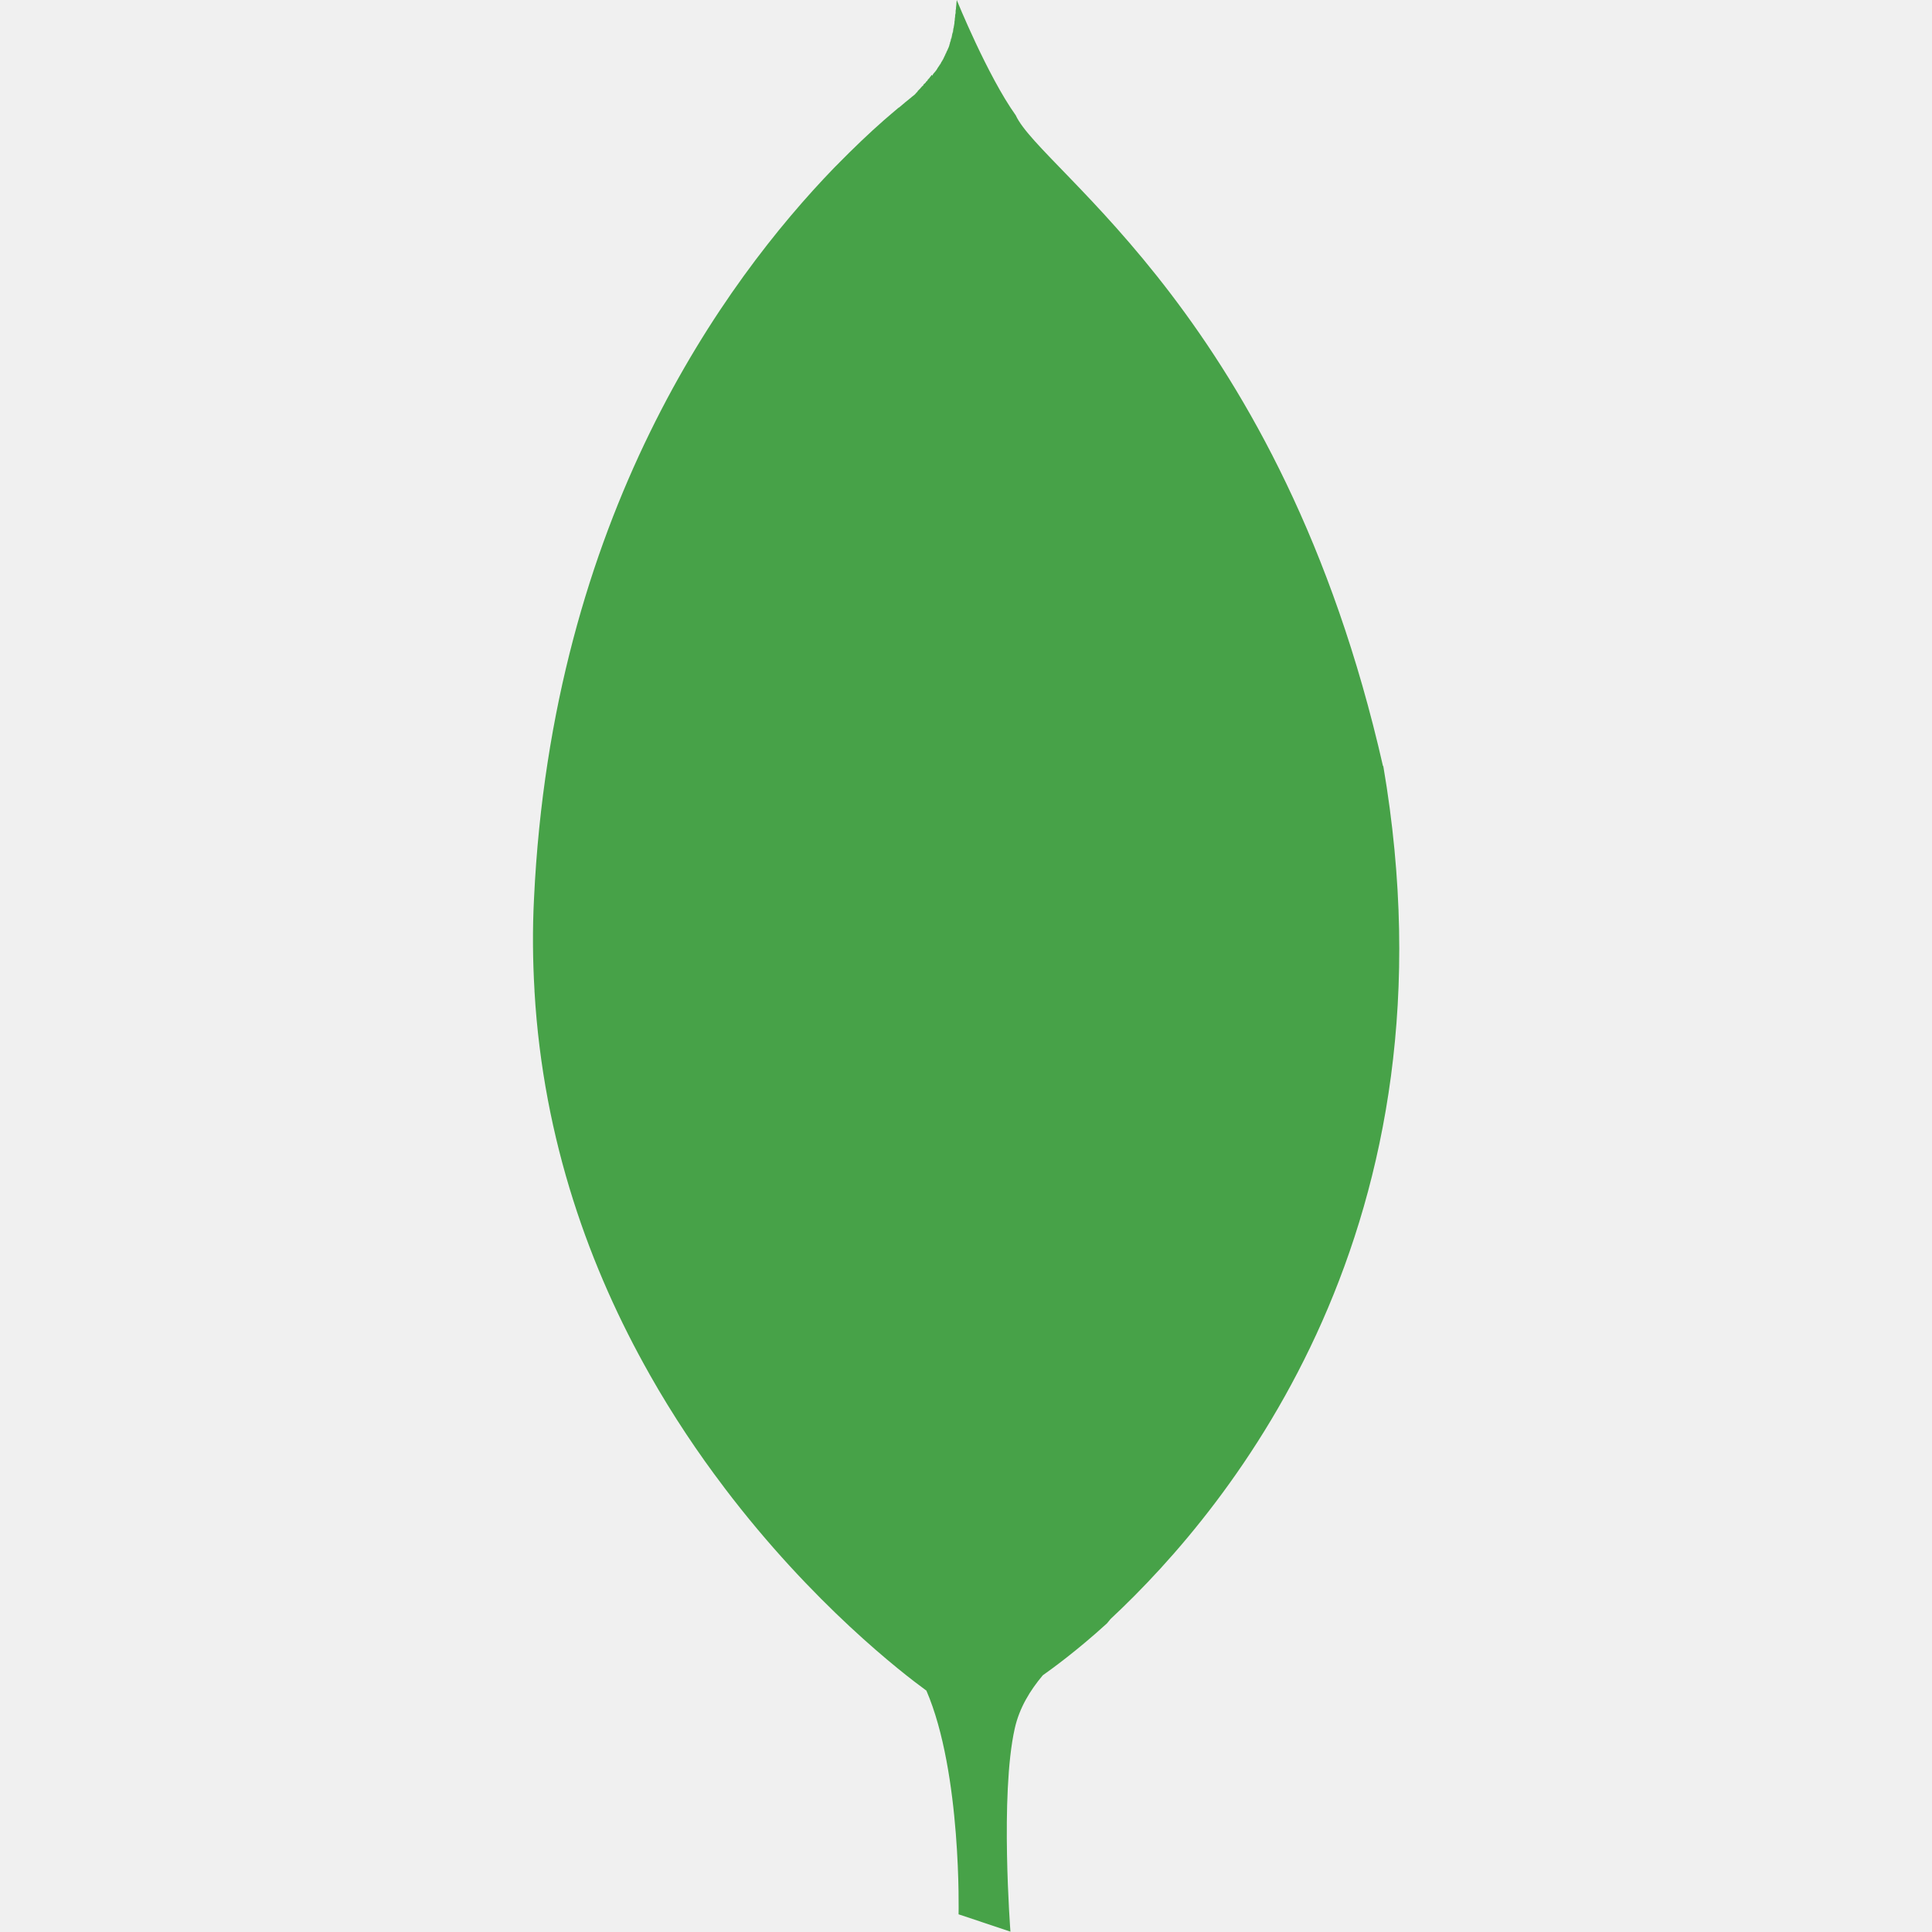
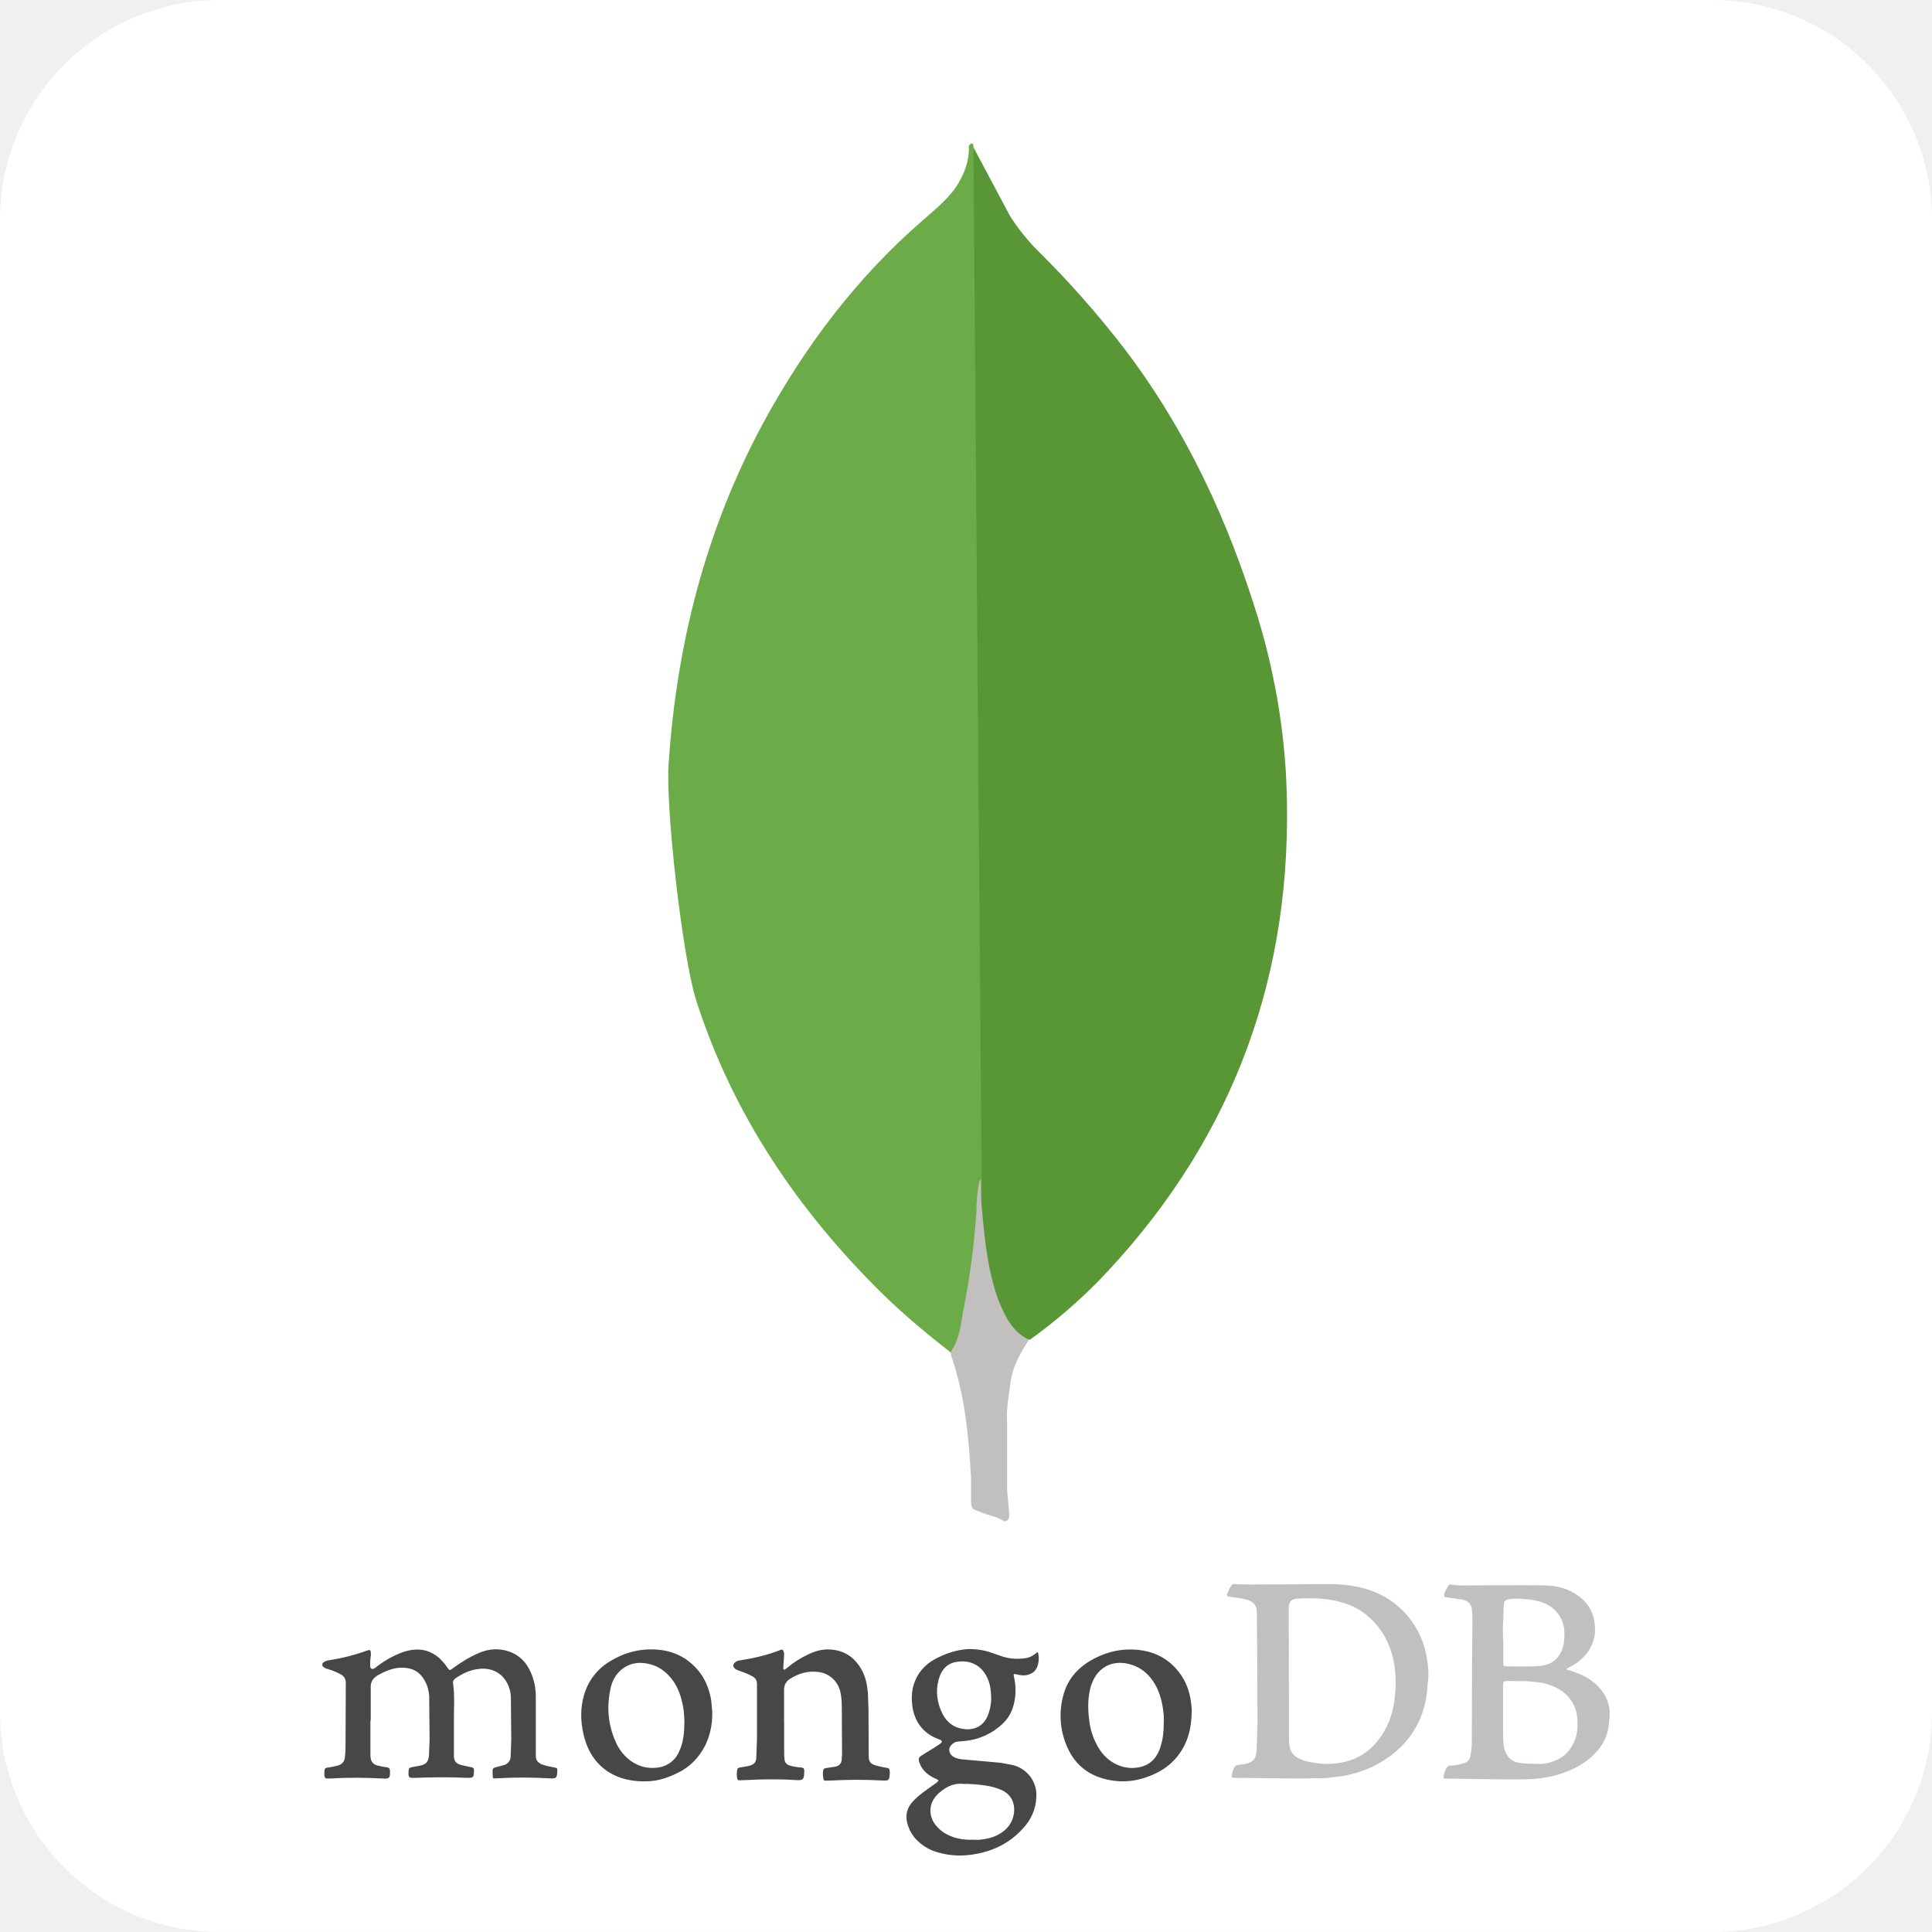
- <svg xmlns="http://www.w3.org/2000/svg" version="1.1" width="32" height="32" viewBox="0 0 32 32">
-   <path fill="#47a248" d="M22.907 12.691c-1.684-7.413-5.656-9.849-6.083-10.781-0.469-0.657-0.977-1.909-0.977-1.909-0.003 0.025-0.005 0.041-0.007 0.065v0.017h-0.001c-0.003 0.020-0.004 0.033-0.005 0.052v0.020h-0.003c0 0.013-0.003 0.024-0.003 0.035v0.035h-0.004c-0.001 0.011-0.001 0.024-0.004 0.033v0.028h-0.003c0 0.009 0 0.020-0.003 0.028v0.027h-0.003c0 0.013-0.001 0.029-0.003 0.043v0.003c-0.004 0.023-0.008 0.045-0.012 0.067v0.011h-0.003c-0.001 0.005-0.004 0.011-0.004 0.016v0.023h-0.004v0.029h-0.007v0.024h-0.007v0.028h-0.005v0.025h-0.005v0.023h-0.008v0.019h-0.005v0.024h-0.005v0.019h-0.007v0.017h-0.004v0.020h-0.005c-0.001 0.001-0.001 0.004-0.001 0.005v0.013h-0.004c-0.001 0.003-0.001 0.005-0.001 0.008v0.008h-0.003c-0.001 0.004-0.003 0.011-0.003 0.013-0.004 0.009-0.009 0.019-0.013 0.028v0.003c-0.003 0.003-0.005 0.007-0.007 0.009v0.011h-0.005v0.011h-0.007v0.011h-0.004v0.013h-0.008v0.019h-0.005v0.005h-0.005v0.011h-0.005v0.015h-0.005v0.011h-0.008v0.015h-0.005v0.011h-0.007v0.011h-0.004v0.013h-0.007v0.011h-0.005v0.008h-0.005v0.011h-0.008v0.012h-0.005v0.008h-0.007v0.011h-0.005v0.015h-0.007v0.005h-0.004v0.011h-0.008v0.005h-0.005v0.013h-0.005v0.005h-0.005v0.011h-0.007v0.008h-0.004l-0.003 0.005v0.005h-0.003c-0.001 0.003-0.003 0.003-0.003 0.005v0.001h-0.001c-0.001 0.004-0.003 0.007-0.005 0.009v0.004h-0.001c-0.007 0.008-0.011 0.016-0.016 0.024v0.001c-0.003 0.003-0.009 0.008-0.012 0.013v0.003h-0.001c-0.001 0.001-0.004 0.003-0.004 0.004v0.004h-0.003l-0.004 0.004v0.001h-0.001c0 0.001-0.003 0.003-0.004 0.005v0.005h-0.004l-0.003 0.003v0.003h-0.003c0 0.003-0.003 0.003-0.003 0.004v0.004h-0.005c0 0.001-0.001 0.003-0.003 0.004v0.008h-0.004v0.005h-0.005v0.008h-0.005v0.011h-0.007v-0.011h-0.007v0.005h-0.005v0.008h-0.007v0.011h-0.007v0.005h-0.005v0.008h-0.005v0.005h-0.005v0.011h-0.008v0.005h-0.005v0.008h-0.007v0.005h-0.005v0.007h-0.007v0.013h-0.003v0.005h-0.008v0.007h-0.005v0.003h-0.005v0.005h-0.007v0.013h-0.005v0.005h-0.007v0.005h-0.005v0.008h-0.007v0.005h-0.007v0.005h-0.005v0.005h-0.005v0.013h-0.005v0.007h-0.008v0.005h-0.005v0.005h-0.007v0.008h-0.005v0.005h-0.007v0.009h-0.005v0.005h-0.008v0.008h-0.003v0.005h-0.005v0.005h-0.007v0.005h-0.005v0.008h-0.007v0.005h-0.004c-0.001 0.001-0.001 0.003-0.001 0.003v0.003h-0.003l-0.005 0.005c0 0-0.003 0.003-0.005 0.004v0.008h-0.005v0.007h-0.005v0.005h-0.005v0.005h-0.004l-0.004 0.004v0.004h-0.003l-0.003 0.003v0.004h-0.003c-0.007 0.008-0.009 0.013-0.019 0.021-0.003 0.003-0.011 0.009-0.016 0.013-0.016 0.011-0.036 0.028-0.052 0.043-0.011 0.007-0.021 0.016-0.029 0.023v0.001h-0.001c-0.021 0.017-0.041 0.033-0.065 0.052v0.001c-0.032 0.027-0.063 0.052-0.099 0.083v-0.001h-0.003c-0.076 0.063-0.156 0.133-0.248 0.212v0.001h-0.001c-0.225 0.197-0.493 0.451-0.793 0.757l-0.025 0.025c-1.813 1.876-4.671 5.785-4.972 12.103-0.027 0.523-0.021 1.031 0.008 1.525v0.012c0.145 2.489 0.927 4.615 1.904 6.341v0.001c0.389 0.688 0.809 1.313 1.235 1.873v0.001c1.469 1.94 2.969 3.089 3.352 3.368 0.588 1.364 0.533 3.705 0.533 3.705l0.859 0.287c0 0-0.175-2.268 0.071-3.363 0.076-0.343 0.256-0.635 0.465-0.883 0.141-0.1 0.56-0.401 1.063-0.86 0.024-0.025 0.037-0.048 0.059-0.072 2.028-1.891 5.816-6.547 4.517-14.132z" />
+ <svg xmlns="http://www.w3.org/2000/svg" viewBox="0 0 2500.1 2500" width="2500" height="2500">
+   <path d="M2215.6 2500H284.4C127.3 2500 0 2372.7 0 2215.6V284.4C0 127.3 127.3 0 284.4 0h1931.3c157 0 284.4 127.3 284.4 284.4v1931.3c-.1 157-127.4 284.3-284.5 284.3z" fill="#fff" />
+   <path d="M1259.6 190.4l47.6 89.4c10.7 16.5 22.3 31.1 35.9 44.7 40 39.5 77.3 81.7 111.6 126.3 80.6 105.8 135 223.4 173.8 350.6 23.3 77.6 35.9 157.4 36.9 237.9 3.9 240.9-78.7 447.7-245.1 619.6-27 27.2-56.3 52.3-87.5 74.7-16.5 0-24.3-12.6-31.1-24.3-12.4-21.6-20.6-45.3-24.3-69.9-5.9-29.2-9.7-58.3-7.8-88.3v-13.6c-1.3-3.1-15.8-1340.2-10-1347.1z" fill="#599636" />
+   <path d="M1259.6 187.5c-1.9-3.9-3.9-1-5.9 1 1 19.5-5.9 36.9-16.5 53.5-11.7 16.5-27.2 29.2-42.8 42.8-86.3 74.7-154.3 165.1-208.7 266.1C913.2 686.8 875.9 832.5 865.4 986c-4.8 55.3 17.5 250.5 35 306.8 47.6 149.6 133 274.9 243.8 383.6 27.2 26.2 56.3 50.5 86.3 73.9 8.8 0 9.7-7.8 11.7-13.6 3.9-12.4 6.8-25 8.8-37.8l19.5-145.6z" fill="#6cac48" />
+   <path d="M1307.2 1792.6c1.9-22.3 12.6-40.7 24.3-59.2-11.7-4.8-20.4-14.5-27.2-25.2-5.9-10.2-10.7-20.9-14.5-32.1-13.6-40.7-16.5-83.6-20.4-125.2v-25.2c-4.8 3.9-5.9 36.9-5.9 41.8-2.8 44.1-8.7 87.8-17.5 131.1-2.9 17.5-4.8 35-15.6 50.5 0 1.9 0 3.9 1 6.8 17.5 51.5 22.3 103.9 25.2 157.4v19.5c0 23.3-1 18.4 18.4 26.2 7.8 2.9 16.5 3.9 24.3 9.7 5.9 0 6.8-4.8 6.8-8.8l-2.9-32.1v-89.4c-.9-15.6 2-31.1 4-45.8z" fill="#c2bfbf" />
+   <path d="M479.33 2226.45v43.194c0 1.736 0 3.472.307 5.106.51 5.106 3.676 8.271 8.27 9.7 4.29 1.124 8.68 1.94 13.071 2.553 2.553.307 3.37 1.43 3.676 4.187.306 9.7-.51 10.824-9.905 10.211-21.852-1.123-43.806-1.43-65.658 0h-2.042c-6.842.307-7.352-.306-7.352-7.148 0-1.123.306-2.552.306-3.676 0-2.042 1.43-3.165 3.37-3.165 4.595-.51 8.781-1.736 13.07-2.553 5.922-1.43 9.394-5.105 9.905-11.13.817-6.535.817-13.377.817-19.912l.306-76.176c.204-4.493-2.246-8.68-6.229-10.824-5.105-2.859-10.62-5.105-16.236-6.841-1.736-.51-3.37-.817-4.799-1.736-4.187-2.042-4.289-5.719-.306-7.965 1.43-.817 3.165-1.43 4.799-1.736a260.072 260.072 0 0 0 50.546-12.764c3.37-1.123 4.288-.817 4.595 2.553.306 2.042 0 4.595-.307 6.535-.51 3.676-.51 7.352-.51 10.824 0 1.43.306 2.86 1.736 3.676s2.859 0 4.186-.817c5.923-4.595 11.948-8.782 18.483-12.458 9.394-5.105 19.299-9.7 30.123-11.13 13.07-1.736 24.405 1.736 34.412 10.211 4.084 3.676 7.76 7.863 10.824 12.458 2.859 4.187 3.165 4.289 6.841 1.43 10.824-7.965 22.159-15.01 34.412-20.219 12.764-5.412 25.834-6.228 38.905-1.736 13.377 4.8 22.465 14.194 27.877 26.958 4.595 10.211 6.535 20.831 6.535 31.86v76.175c0 5.106 2.042 8.271 7.148 10.824 5.412 2.042 11.334 3.165 17.052 4.289 3.676.817 3.676.817 3.676 4.595-.51 9.394-1.43 9.905-10.517 9.394a588.168 588.168 0 0 0-68.415 0c-4.595.306-4.595.306-4.8-4.289v-1.43c-.306-7.658-.306-7.658 7.148-9.394l7.352-2.042c5.106-1.225 8.782-5.82 8.782-11.13l.817-21.342-.51-55.65c-.205-5.004-1.226-9.906-3.166-14.5-7.148-17.36-22.771-23.589-37.782-21.853-11.334 1.123-21.341 5.719-30.736 12.254-2.042 1.43-3.37 3.165-3.165 5.922 2.553 18.176.817 36.352 1.123 54.528v39.518c0 7.148 2.86 10.517 9.7 12.253l13.071 2.86c2.042.306 3.166 1.123 3.166 3.37v2.041c-.307 7.965-.817 8.271-8.782 8.271-22.771-1.123-45.44-.816-67.905 0-7.658.307-8.27-.51-7.965-8.27.307-4.596.817-4.8 5.106-5.719l9.394-1.736c8.272-1.736 11.335-4.8 11.948-13.683l.816-19.095-.51-57.08c-.51-7.149-2.042-13.888-5.923-20.423-5.718-10.518-14.602-15.93-26.753-16.44-12.254-.817-22.975 3.676-33.289 9.394-7.148 4.187-10.21 9.088-9.7 17.36v41.457zm535.375 1.737v40.028c0 2.859.205 5.718.511 8.475.204 3.88 3.063 7.148 6.842 7.965 4.901 1.43 9.904 2.246 15.01 2.553 2.86.306 3.37 1.43 3.676 3.676v2.042c-.306 9.905-1.43 11.13-11.13 10.518-21.648-1.43-43.194-1.124-64.74 0l-8.27.306c-1.736 0-2.043-.817-2.553-2.042a29.428 29.428 0 0 1 0-11.947c.306-1.736 1.43-2.043 3.165-2.553 4.187-.51 7.659-1.43 11.641-2.043 7.148-1.735 9.7-4.595 9.905-11.947l.817-23.894v-69.947c0-5.106-2.042-8.271-6.535-10.518-5.106-2.859-10.518-4.799-16.236-6.841-1.736-.51-3.37-1.123-4.8-2.042-3.676-2.553-4.186-6.23-.51-9.088 1.634-1.328 3.574-2.145 5.718-2.247 18.176-2.859 35.842-6.841 52.894-13.683 2.043-.817 2.86-.306 3.676 1.43s1.124 3.676.817 5.718l-.817 13.377c0 1.736-.816 4.186.511 4.799 1.736 1.123 2.86-1.43 4.289-2.042a123.8 123.8 0 0 1 27.57-17.564c8.782-4.186 17.87-6.841 28.081-6.228 19.095 1.123 32.676 10.823 41.458 27.57 4.595 8.782 6.535 18.482 7.352 28.387l.817 20.831.306 62.8c.306 4.799 2.042 7.964 6.842 9.7a98.384 98.384 0 0 0 15.316 3.676c4.595.51 4.8 1.43 5.106 5.718v1.43c-.51 9.7-1.123 9.905-10.824 9.394a600.917 600.917 0 0 0-63.616 0c-2.86.306-5.718 0-8.271.306-1.736 0-2.86-.306-3.166-2.042-.51-3.676-1.123-7.352-.306-11.334.306-1.736 1.123-2.553 3.166-2.86l13.07-2.042c4.595-1.123 7.148-4.186 7.658-8.27l.511-7.965-.306-59.43c0-6.841-.307-13.683-1.736-20.422-3.37-14.602-14.5-24.916-29.51-26.448-13.071-1.43-24.916 2.043-35.842 9.088-5.412 3.37-7.659 8.272-7.659 14.194v42.887c0-.817 0-.817.307-.817z" fill="#47474a" />
+   <path d="M1846.82 2147.824c-3.166-20.729-10.824-39.21-24.201-55.447-11.641-14.295-26.652-25.426-43.806-32.37-17.87-7.351-36.965-9.7-56.264-10.21-7.965-.307-116.51 1.429-124.475 0-2.043-.307-3.37.306-4.595 2.042-1.43 2.042-2.86 4.288-3.676 6.535-3.37 7.658-3.37 7.148 4.799 8.27 6.841 1.124 13.377 1.737 19.912 3.677 5.922 2.042 10.211 5.412 11.64 11.947.511 3.166 1.124 103.134 1.124 149.697l-1.123 33.289c-.307 2.552-.511 5.105-1.43 7.352-1.123 3.37-3.166 6.229-6.535 7.658-3.778 1.736-7.76 2.86-11.947 3.166-7.659.816-8.782 1.123-11.335 9.7l-.817 3.166c-.51 3.676-.306 4.288 3.37 4.288l84.957.817 33.29-.51 22.974-2.86c26.141-4.799 49.423-15.623 69.335-32.982 11.334-10.007 20.626-22.158 27.264-35.841 7.964-15.93 11.334-33.289 12.253-50.852 1.532-10.11 1.021-20.32-.715-30.532zm-41.152 40.335c-1.123 18.176-4.8 35.841-14.193 51.669-11.948 20.728-29 35.228-52.588 40.334-10.212 2.042-20.423 3.165-31.145 1.736-7.658-.817-15.01-1.736-22.158-4.289-12.764-4.595-17.36-12.458-17.563-24.915l-.307-171.345c0-10.211 4.595-12.458 11.947-12.764 11.13-.817 22.465-.51 33.493.51 11.845 1.124 23.384 3.983 34.412 8.272 8.17 3.37 15.725 8.067 22.465 13.887 15.317 13.07 25.528 29.51 31.144 48.81 4.595 15.623 5.412 31.552 4.595 47.482zm277.337 27.876c0-1.736 0-3.165-.306-4.799-2.553-15.623-10.824-27.57-23.588-36.658-8.271-5.923-17.563-9.905-27.264-12.764-1.736-.51-3.165-1.124-4.8-1.43.307-1.43 1.124-1.736 2.043-2.042 5.718-2.86 11.13-5.923 15.93-10.211 8.781-7.352 14.602-16.44 17.563-27.57 1.736-5.923 1.736-11.948 1.123-18.177-.919-14.806-8.577-28.387-20.729-36.964-13.07-9.701-28.387-13.683-44.316-13.888-30.736-.51-61.676 0-92.31 0-8.782 0-17.563.51-26.753-.817-1.736-.306-4.187-.816-5.412 1.124-2.043 3.676-4.596 7.352-5.412 11.64-.307 2.043.306 3.166 2.552 3.37l19.606 2.86c7.658 1.123 13.07 5.411 13.683 12.253.51 4.697.817 9.496.817 14.193l-.51 53.099-.307 105.074c0 6.228-.817 12.253-2.042 18.482-.613 4.084-3.472 7.352-7.352 8.475-5.719 1.736-11.13 3.37-17.053 3.37-3.268-.306-6.331 1.736-7.352 4.8-1.123 2.552-2.042 5.411-2.553 7.964-.51 3.37.306 4.595 3.676 4.187 2.553-.307 96.292 2.042 113.958.306 10.517-1.123 20.83-2.553 31.246-5.718 17.87-5.719 34.412-13.888 47.482-27.877 10.824-11.335 17.053-25.018 17.564-40.947.816-3.676.816-7.352.816-11.335zm-137.851-116.51l.817-22.77c0-4.29 1.735-6.23 5.922-7.149 6.842-1.43 13.683-.817 20.423-.51 6.841.51 13.376 1.43 20.218 3.37 12.458 3.675 22.158 10.823 27.877 22.77 2.552 5.412 3.982 11.335 3.982 17.36.306 7.964-.306 15.623-3.37 23.281-4.8 10.518-12.458 17.36-23.588 19.3-11.13 2.042-42.58 1.123-47.482 1.123-4.289 0-4.595-.51-4.595-4.8v-26.753c-.715-8.271-.715-16.644-.306-25.018zm92.31 152.862c-4.8 12.764-13.684 21.648-26.141 26.448-6.842 2.552-13.684 4.186-20.831 3.676-8.782-.307-17.564 0-26.448-1.736-11.947-2.553-17.359-13.888-18.176-22.159-1.43-14.5-.51-29.306-.816-40.028v-37.475c0-4.595.51-5.923 5.412-5.923l26.753.307 18.176 2.042c12.764 2.86 24.405 7.658 33.493 17.563 7.352 7.965 11.334 17.564 12.253 28.081.817 9.905.307 19.606-3.37 29z" fill="#c2bfbf" />
+   <path d="M1315.529 2166.817l7.352 1.123c7.964.307 17.359-2.552 20.218-13.683a29.258 29.258 0 0 0 0-16.235c-1.736 0-2.553 1.43-3.37 2.042-4.288 3.37-9.088 5.412-14.193 5.922-10.212 1.124-20.423.51-30.43-3.165l-13.887-4.8c-9.7-3.165-19.912-4.492-30.123-3.982-14.5 1.123-28.081 5.923-40.947 12.764-13.683 7.352-23.282 18.483-27.877 33.493-2.553 8.782-2.86 17.87-1.736 26.958 2.86 20.729 13.683 35.228 32.982 42.887 1.124.306 2.043.817 3.166 1.123 2.553 1.43 2.859 2.86.51 4.8l-7.147 4.799-17.053 10.517c-4.289 2.553-4.8 4.595-3.37 9.088 1.736 5.31 4.8 10.007 9.088 13.683 3.88 3.37 8.271 6.025 13.07 7.965 3.166 1.43 3.166 2.042.307 4.595l-16.236 11.641c-5.412 4.187-10.824 8.271-15.317 13.683a27.922 27.922 0 0 0-6.842 25.528c2.145 9.905 7.25 18.789 14.807 25.528a59.6 59.6 0 0 0 26.14 14.194c15.93 4.595 32.37 4.8 48.606 1.736 23.282-4.289 43.704-14.602 59.634-32.063 11.13-11.641 17.563-25.324 18.176-41.56 1.327-19.504-11.743-36.965-30.736-41.458l-15.317-2.859-46.87-4.187c-5.105-.306-10.21-1.123-14.5-3.676-5.411-3.37-6.841-9.905-3.37-14.193 2.554-3.166 5.72-5.106 9.701-5.412l9.088-.817a82.347 82.347 0 0 0 47.993-21.852 50.514 50.514 0 0 0 14.5-24.2c3.37-12.254 3.37-24.916.51-37.374-.816-3.165-.51-3.37 3.37-2.86zm-69.641 141.528c1.736.306 3.37 0 5.106 0 11.947.51 24.2 1.43 35.841 4.595 3.778 1.123 7.556 2.553 11.13 4.289 11.335 6.229 15.623 17.053 14.194 28.693-1.736 12.764-8.782 21.852-19.912 27.877-7.352 4.187-15.623 5.923-24.2 6.842-3.166.306-5.923 0-9.089 0-9.905.306-19.605-.817-29-4.8-6.535-2.553-11.947-6.229-16.746-11.334-9.905-9.905-14.602-28.081.306-42.887 9.088-8.476 19.3-14.398 32.37-13.275zm32.472-88.634c-5.923 15.011-19.095 19.606-32.064 17.564-11.947-1.736-20.728-8.271-26.447-19.095-7.352-14.5-9.394-29.51-5.105-45.134 3.165-11.64 10.21-20.422 22.77-22.465 15.93-2.859 31.145 2.86 39.212 18.789 4.187 7.658 5.922 17.053 5.922 30.43-.306 5.411-1.43 12.764-4.288 19.911zm-358.006-19.4c-2.553-15.318-8.271-29.307-18.79-40.948-15.622-17.36-35.534-24.915-57.999-25.018-19.605-.306-38.088 5.412-54.528 15.624-16.236 9.7-28.08 25.221-33.289 43.5-4.799 16.44-4.595 33.288-.816 50.035 9.904 44.93 44.623 64.228 86.08 61.37 12.254-.818 23.895-4.8 34.923-10.212 16.44-7.658 28.387-19.912 36.658-36.046 6.535-13.376 9.394-27.57 9.088-43.806zm-40.335 63.105c-4.186 13.07-15.623 22.464-29.306 23.894-12.458 1.736-24.2-1.43-34.616-8.782-7.556-5.616-13.683-12.866-17.87-21.341-11.64-23.895-13.683-48.81-7.658-74.44 1.94-7.965 6.024-15.113 11.947-20.73 10.517-9.7 22.771-11.946 36.352-9.087 13.07 2.86 22.975 9.905 31.144 20.729s11.947 23.281 14.194 36.352c1.123 6.535 1.123 13.376 1.43 17.563 0 13.683-1.124 24.916-5.413 35.842zm661.178-60.757c-2.042-16.44-8.271-31.553-19.912-44.01-15.317-16.747-35.229-23.895-57.387-24.201-19.095-.307-36.658 5.105-52.894 14.5-18.176 10.823-30.736 26.14-35.535 46.87-5.719 22.668-3.37 46.562 6.841 67.598 9.394 19.911 25.324 32.676 46.36 38.394 23.28 6.229 45.44 3.37 67.087-7.148 18.789-9.088 32.063-23.282 39.824-42.58 4.595-11.335 6.229-23.589 6.535-37.783.204-2.552-.408-7.147-.919-11.64zm-39.211 57.08c-4.595 15.317-14.194 25.324-30.43 27.57-11.947 1.737-23.281-1.122-33.493-7.964-8.781-5.922-15.01-13.887-19.605-23.282-5.106-9.904-7.965-20.422-9.088-31.246-1.736-13.377-1.736-26.447 1.43-39.824.612-2.655 1.43-5.208 2.552-7.658 7.965-19.912 25.528-29 46.36-24.405 13.887 3.165 24.404 10.824 32.369 22.465 7.658 11.334 11.334 23.894 13.07 37.373.817 5.412 1.124 11.13.817 15.93 0 11.13-.817 21.34-4.186 31.246z" fill="#47474a" />
</svg>
